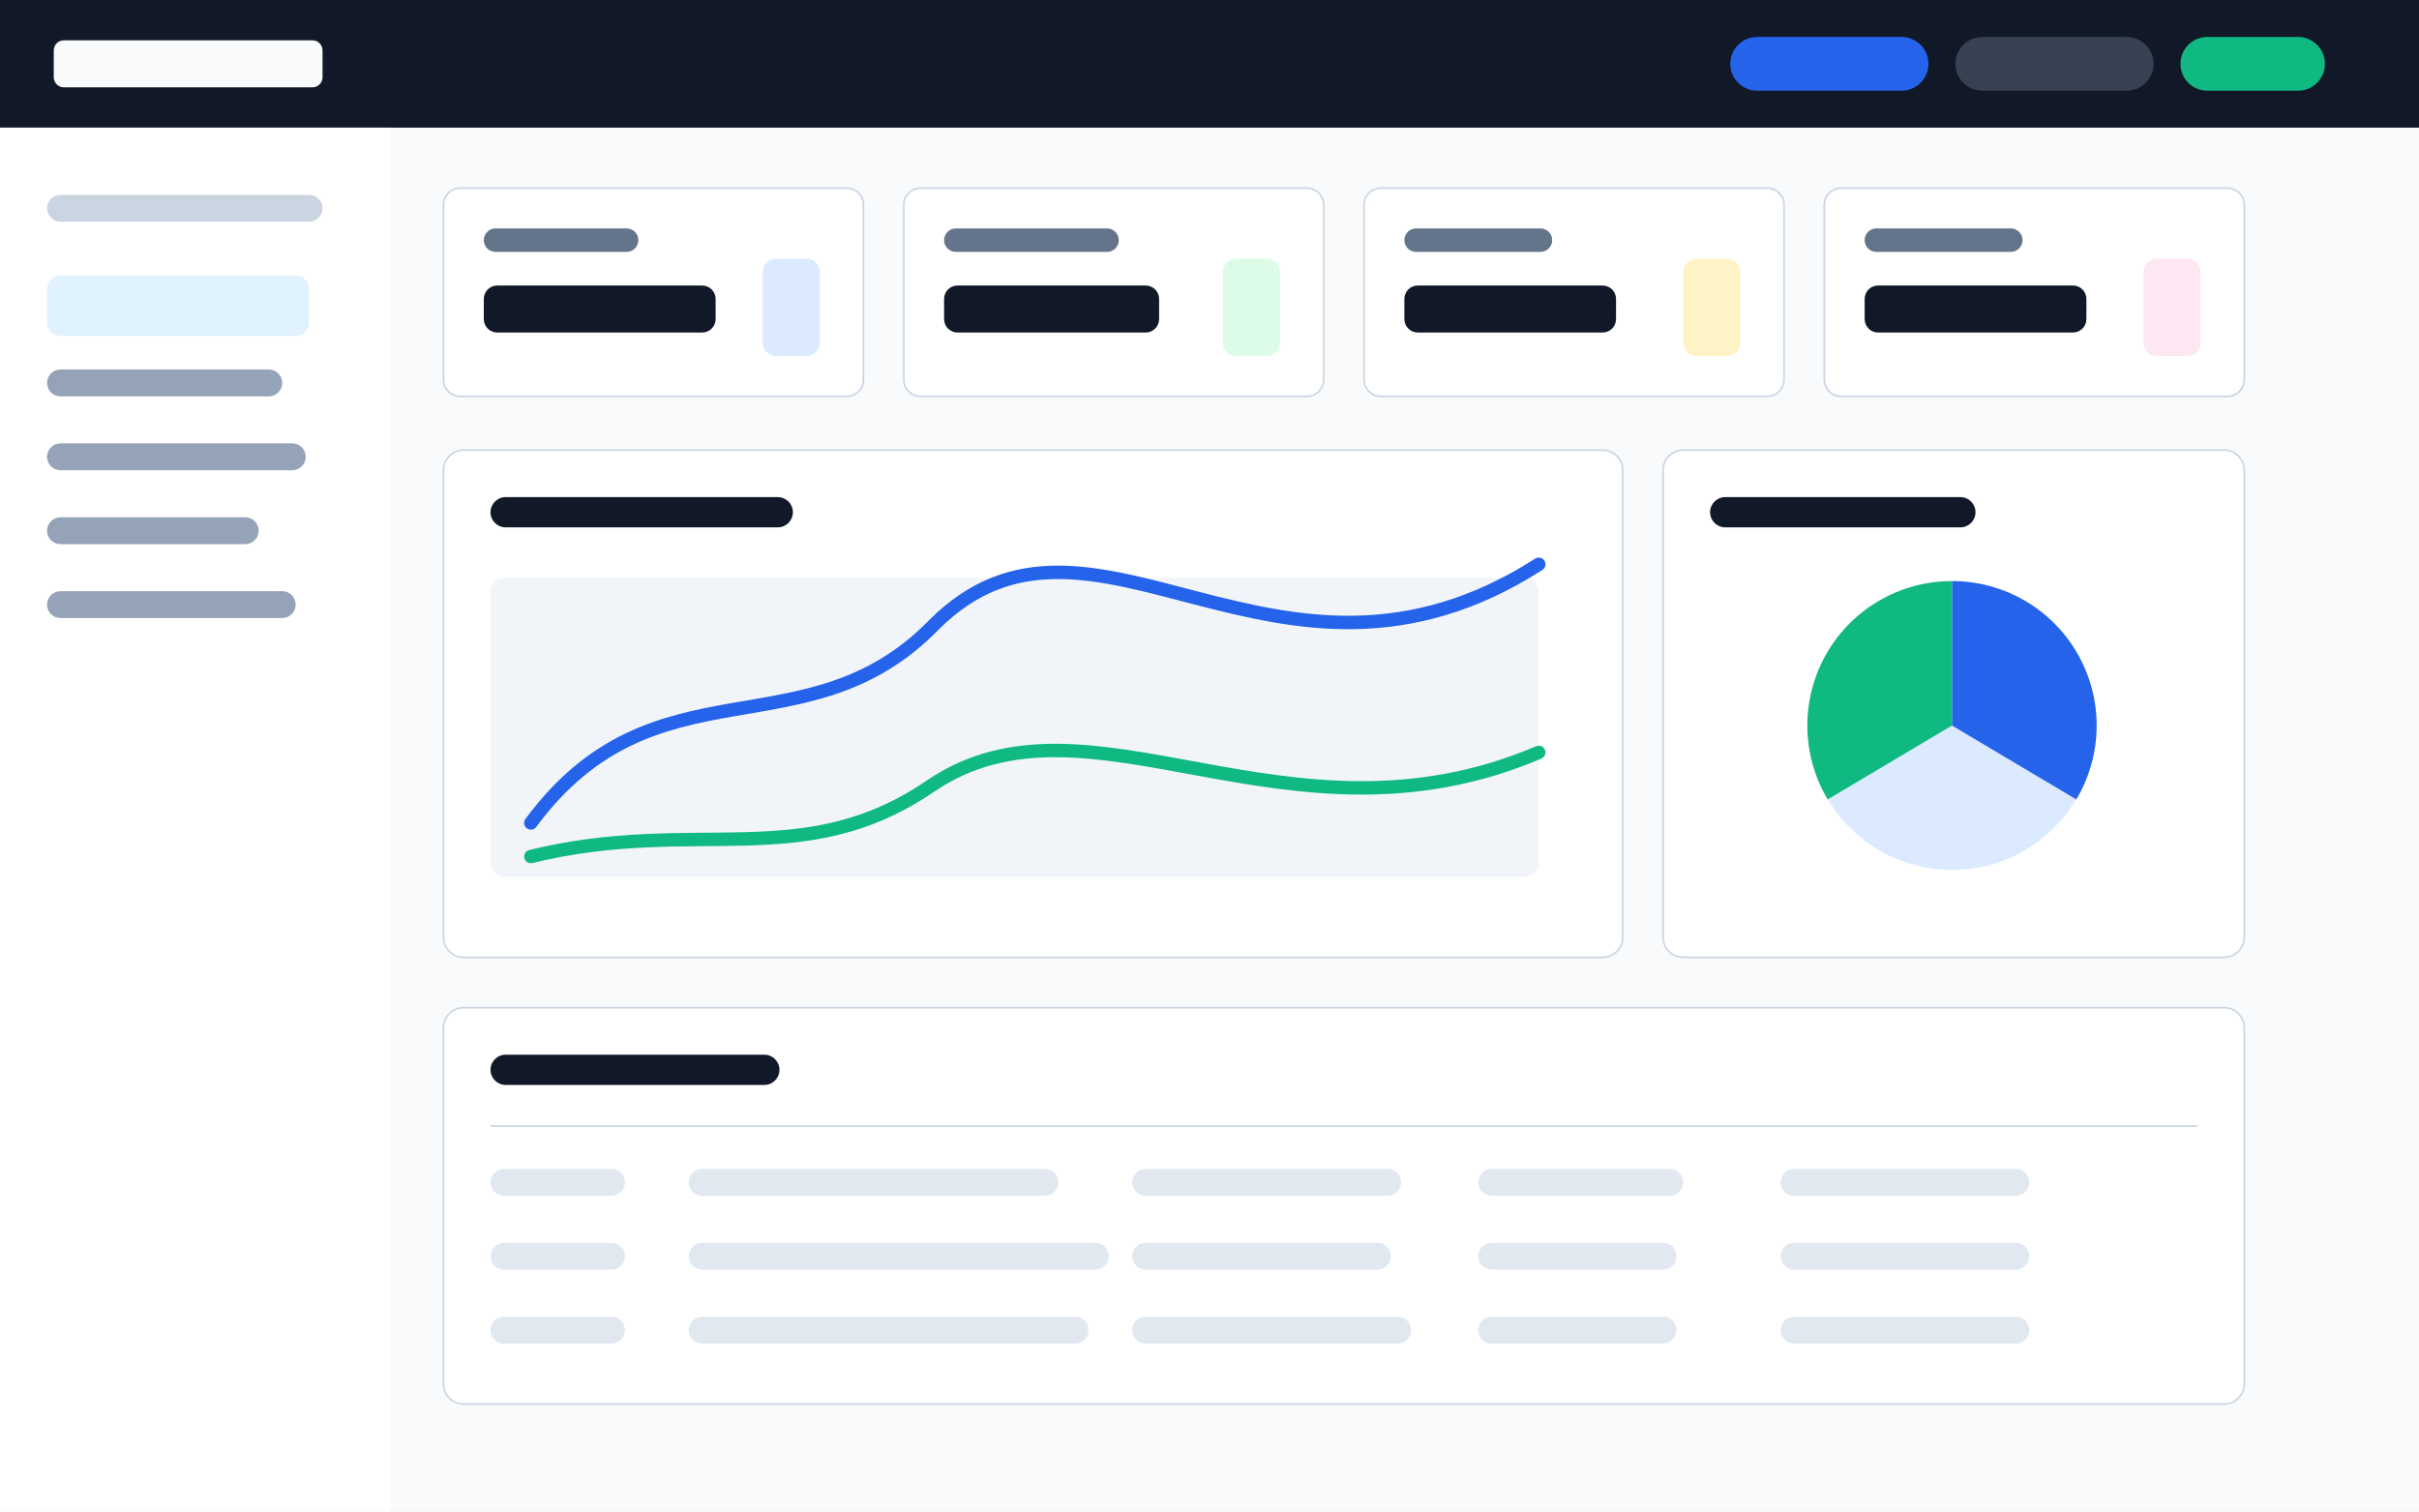
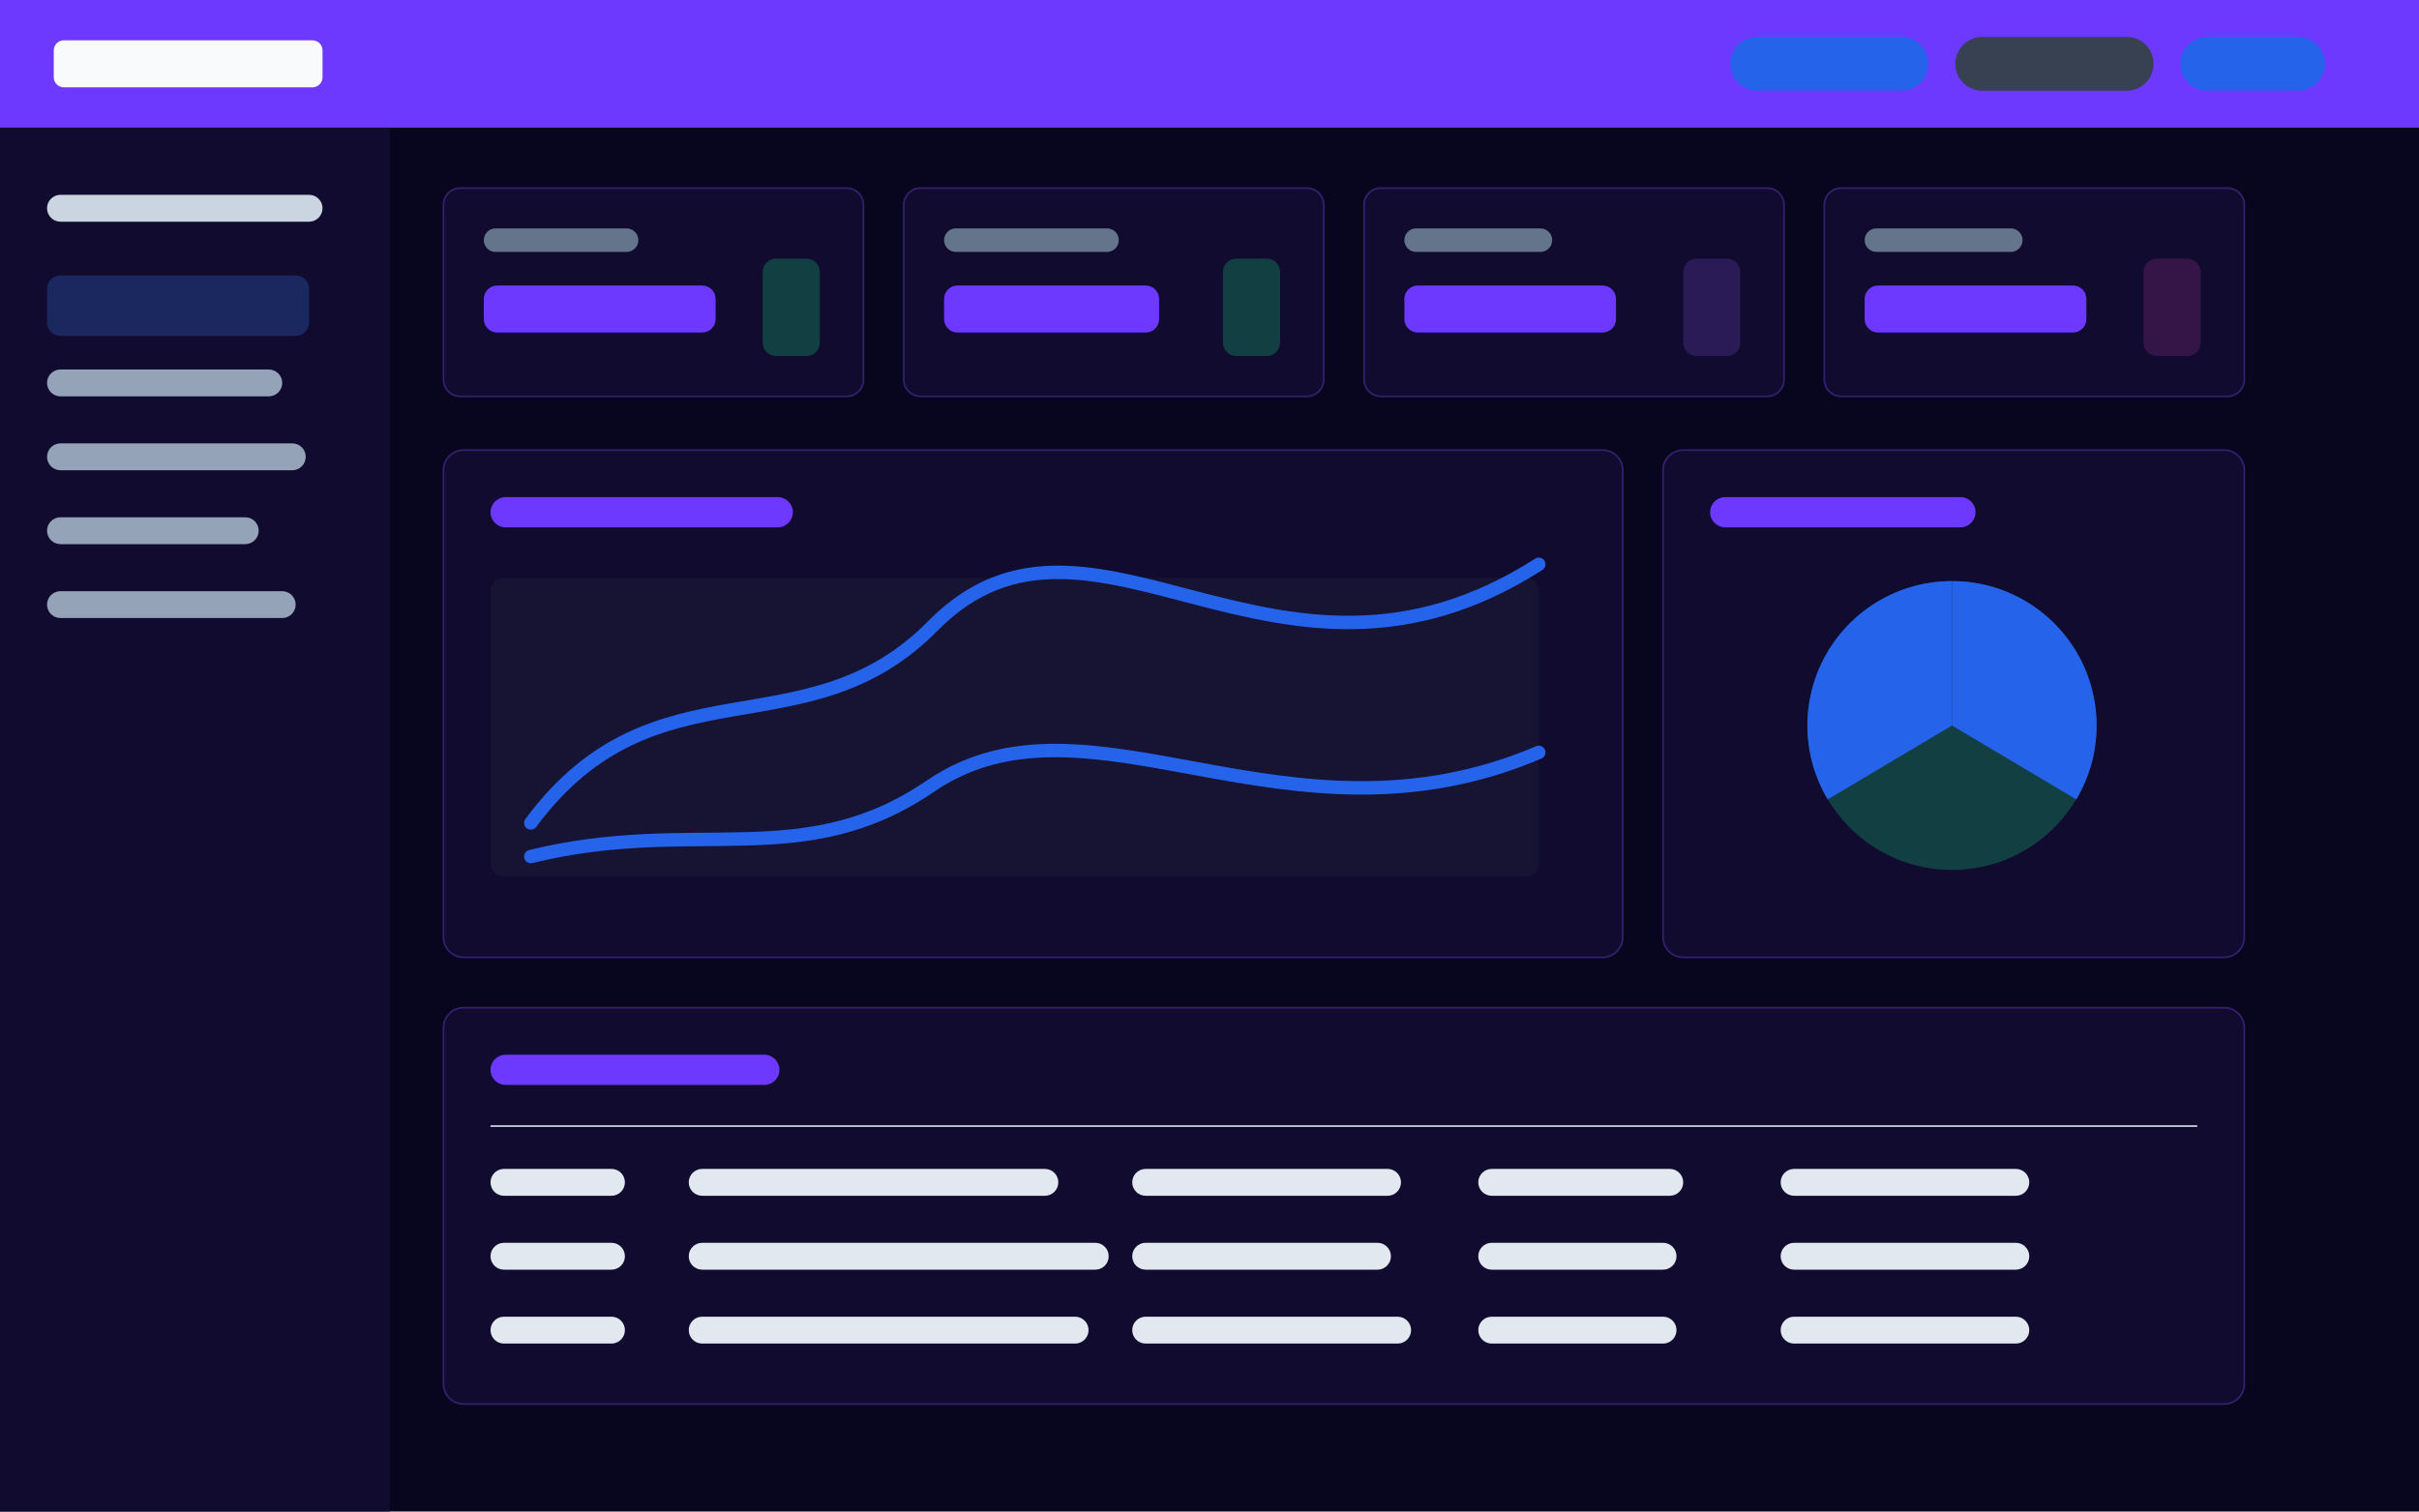
<svg xmlns="http://www.w3.org/2000/svg" fill="none" viewBox="0 0 1440 900">
+   <defs>
+     <style id="qwen-ref-style">
+   rect[fill="#fafafa"], rect[fill="#F8FAFC"] { fill: #08061f; }
+   rect[fill="#fff"], rect[fill="#FFF"] { fill: #100b2f; }
+   rect[fill="#f4f4f5"], circle[fill="#f4f4f5"], rect[fill="#F1F5F9"], rect[fill="#E2E8F0"] { fill: #171333; }
+   rect[fill="#E0F2FE"], circle[fill="#E0F2FE"], circle[fill="#DBEAFE"], rect[fill="#DBEAFE"] { fill: #1a285f; }
+   rect[fill="#DBEAFE"], circle[fill="#DBEAFE"] { fill: #123f42; }
+   rect[fill="#FEE2E2"], circle[fill="#FEE2E2"] { fill: #2a1a55; }
+   rect[fill="#FCE7F3"], circle[fill="#FCE7F3"] { fill: #351447; }
+   rect[fill="#E0E7FF"], circle[fill="#E0E7FF"] { fill: #231a5e; }
+   rect[fill="#18181b"], rect[fill="#111827"] { fill: #6d38ff; }
+   rect[fill="#2563EB"], path[fill="#2563EB"] { fill: #6d38ff; }
+   rect[fill="#2563EB"], path[fill="#2563EB"] { fill: #2563EB; }
+   text[fill="#18181b"], text[fill="#111827"] { fill: #f8f5ff; }
+   text[fill="#71717a"], text[fill="#a1a1aa"], text[fill="#A1A1AA"], text[fill="#64748B"], text[fill="#94A3B8"] { fill: #b7a5e7; }
+   text[fill="#2563EB"], text[fill="#2563EB"] { fill: #2563EB; }
+   text[fill="#dc2626"], text[fill="#EF4444"] { fill: #ff6b9d; }
+   path[stroke="#18181b"], path[stroke="#111827"] { stroke: #d9b6ff; }
+   path[stroke="#2563EB"] { stroke: #9a6dff; }
+   path[stroke="#2563EB"] { stroke: #2563EB; }
+   rect[stroke="#e4e4e7"], circle[stroke="#e4e4e7"], line[stroke="#e4e4e7"], rect[stroke="#CBD5E1"], circle[stroke="#CBD5E1"], line[stroke="#CBD5E1"], rect[stroke="#E2E8F0"] { stroke: #35206e; }
+ </style>
+   </defs>
  <rect width="1440" height="900" fill="#F8FAFC" />
  <rect width="1440" height="76" x="0" y="0" fill="#111827" />
  <rect width="160" height="28" x="32" y="24" fill="#F9FAFB" rx="6" />
  <rect width="118" height="32" x="1030" y="22" fill="#2563EB" rx="16" />
  <rect width="118" height="32" x="1164" y="22" fill="#374151" rx="16" />
-   <rect width="86" height="32" x="1298" y="22" fill="#10B981" rx="16" />
+   <rect width="86" height="32" x="1298" y="22" fill="#2563EB" rx="16" />
  <rect width="232" height="824" x="0" y="76" fill="#FFF" />
  <rect width="164" height="16" x="28" y="116" fill="#CBD5E1" rx="8" />
  <rect width="156" height="36" x="28" y="164" fill="#E0F2FE" rx="8" />
  <rect width="140" height="16" x="28" y="220" fill="#94A3B8" rx="8" />
  <rect width="154" height="16" x="28" y="264" fill="#94A3B8" rx="8" />
  <rect width="126" height="16" x="28" y="308" fill="#94A3B8" rx="8" />
  <rect width="148" height="16" x="28" y="352" fill="#94A3B8" rx="8" />
  <rect width="250" height="124" x="264" y="112" fill="#FFF" stroke="#CBD5E1" rx="10" />
  <rect width="92" height="14" x="288" y="136" fill="#64748B" rx="7" />
  <rect width="138" height="28" x="288" y="170" fill="#111827" rx="8" />
  <rect width="34" height="58" x="454" y="154" fill="#DBEAFE" rx="8" />
  <rect width="250" height="124" x="538" y="112" fill="#FFF" stroke="#CBD5E1" rx="10" />
  <rect width="104" height="14" x="562" y="136" fill="#64748B" rx="7" />
  <rect width="128" height="28" x="562" y="170" fill="#111827" rx="8" />
-   <rect width="34" height="58" x="728" y="154" fill="#DCFCE7" rx="8" />
+   <rect width="34" height="58" x="728" y="154" fill="#DBEAFE" rx="8" />
  <rect width="250" height="124" x="812" y="112" fill="#FFF" stroke="#CBD5E1" rx="10" />
  <rect width="88" height="14" x="836" y="136" fill="#64748B" rx="7" />
  <rect width="126" height="28" x="836" y="170" fill="#111827" rx="8" />
-   <rect width="34" height="58" x="1002" y="154" fill="#FEF3C7" rx="8" />
+   <rect width="34" height="58" x="1002" y="154" fill="#FEE2E2" rx="8" />
  <rect width="250" height="124" x="1086" y="112" fill="#FFF" stroke="#CBD5E1" rx="10" />
  <rect width="94" height="14" x="1110" y="136" fill="#64748B" rx="7" />
  <rect width="132" height="28" x="1110" y="170" fill="#111827" rx="8" />
  <rect width="34" height="58" x="1276" y="154" fill="#FCE7F3" rx="8" />
  <rect width="702" height="302" x="264" y="268" fill="#FFF" stroke="#CBD5E1" rx="12" />
  <rect width="180" height="18" x="292" y="296" fill="#111827" rx="9" />
  <rect width="624" height="178" x="292" y="344" fill="#F1F5F9" rx="8" />
  <path stroke="#2563EB" stroke-linecap="round" stroke-width="8" d="M316 490 C390 390 480 450 556 372 C650 278 760 436 916 336" />
-   <path stroke="#10B981" stroke-linecap="round" stroke-width="8" d="M316 510 C414 486 478 520 554 468 C648 404 766 512 916 448" />
+   <path stroke="#2563EB" stroke-linecap="round" stroke-width="8" d="M316 510 C414 486 478 520 554 468 C648 404 766 512 916 448" />
  <rect width="346" height="302" x="990" y="268" fill="#FFF" stroke="#CBD5E1" rx="12" />
  <rect width="158" height="18" x="1018" y="296" fill="#111827" rx="9" />
  <circle cx="1162" cy="432" r="86" fill="#DBEAFE" />
  <path fill="#2563EB" d="M1162 346 A86 86 0 0 1 1236 476 L1162 432 Z" />
-   <path fill="#10B981" d="M1162 346 A86 86 0 0 0 1088 476 L1162 432 Z" />
+   <path fill="#2563EB" d="M1162 346 A86 86 0 0 0 1088 476 L1162 432 Z" />
  <rect width="1072" height="236" x="264" y="600" fill="#FFF" stroke="#CBD5E1" rx="12" />
  <rect width="172" height="18" x="292" y="628" fill="#111827" rx="9" />
  <rect width="1016" height="1" x="292" y="670" fill="#CBD5E1" />
  <g fill="#E2E8F0">
    <rect width="80" height="16" x="292" y="696" rx="8" />
    <rect width="220" height="16" x="410" y="696" rx="8" />
    <rect width="160" height="16" x="674" y="696" rx="8" />
    <rect width="122" height="16" x="880" y="696" rx="8" />
    <rect width="148" height="16" x="1060" y="696" rx="8" />
    <rect width="80" height="16" x="292" y="740" rx="8" />
    <rect width="250" height="16" x="410" y="740" rx="8" />
    <rect width="154" height="16" x="674" y="740" rx="8" />
    <rect width="118" height="16" x="880" y="740" rx="8" />
    <rect width="148" height="16" x="1060" y="740" rx="8" />
    <rect width="80" height="16" x="292" y="784" rx="8" />
    <rect width="238" height="16" x="410" y="784" rx="8" />
    <rect width="166" height="16" x="674" y="784" rx="8" />
    <rect width="118" height="16" x="880" y="784" rx="8" />
    <rect width="148" height="16" x="1060" y="784" rx="8" />
  </g>
</svg>
